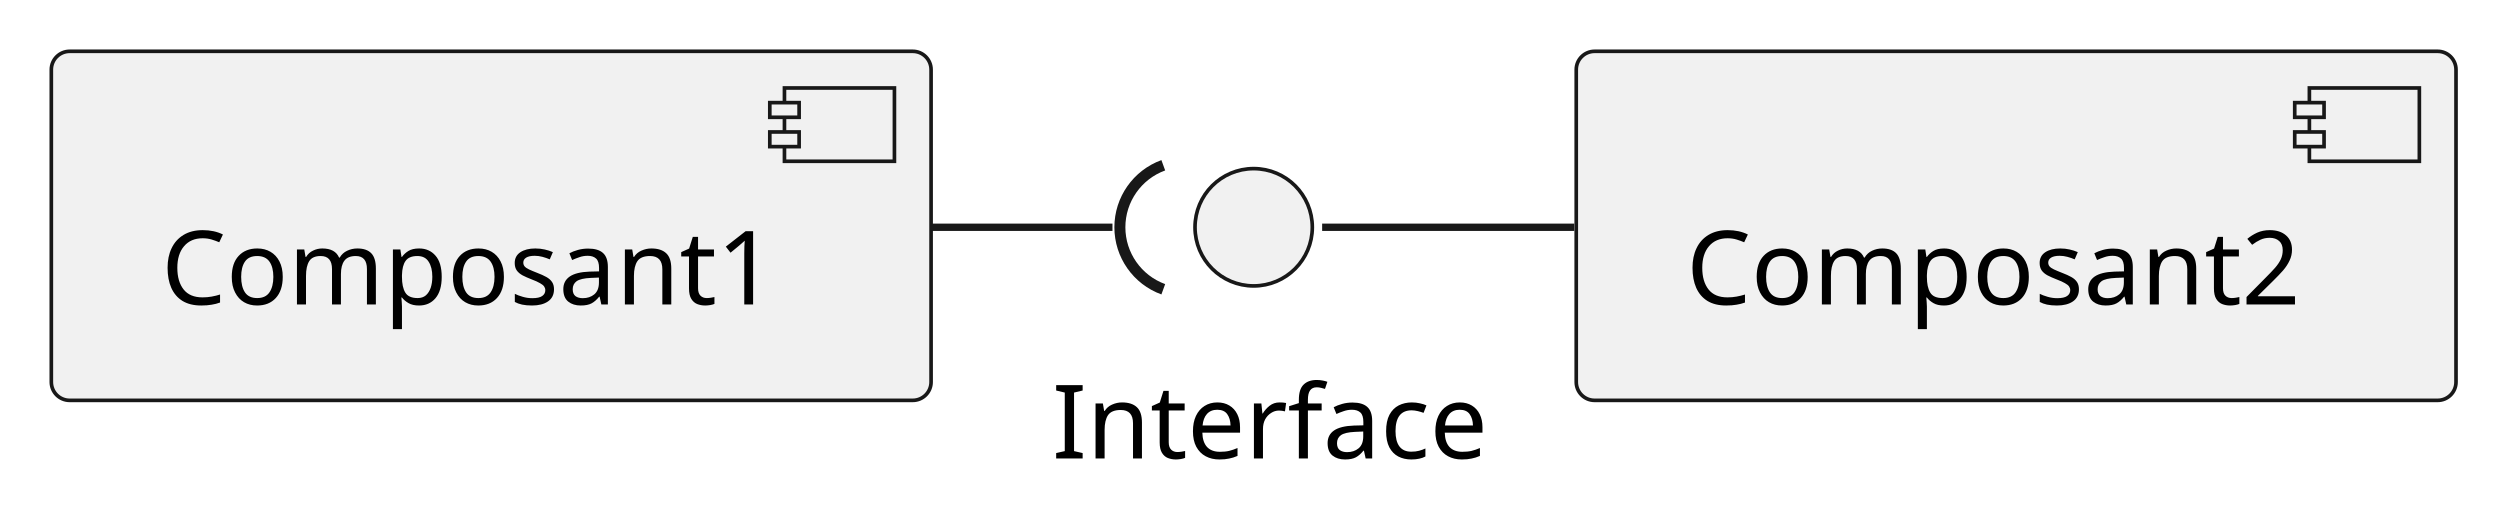
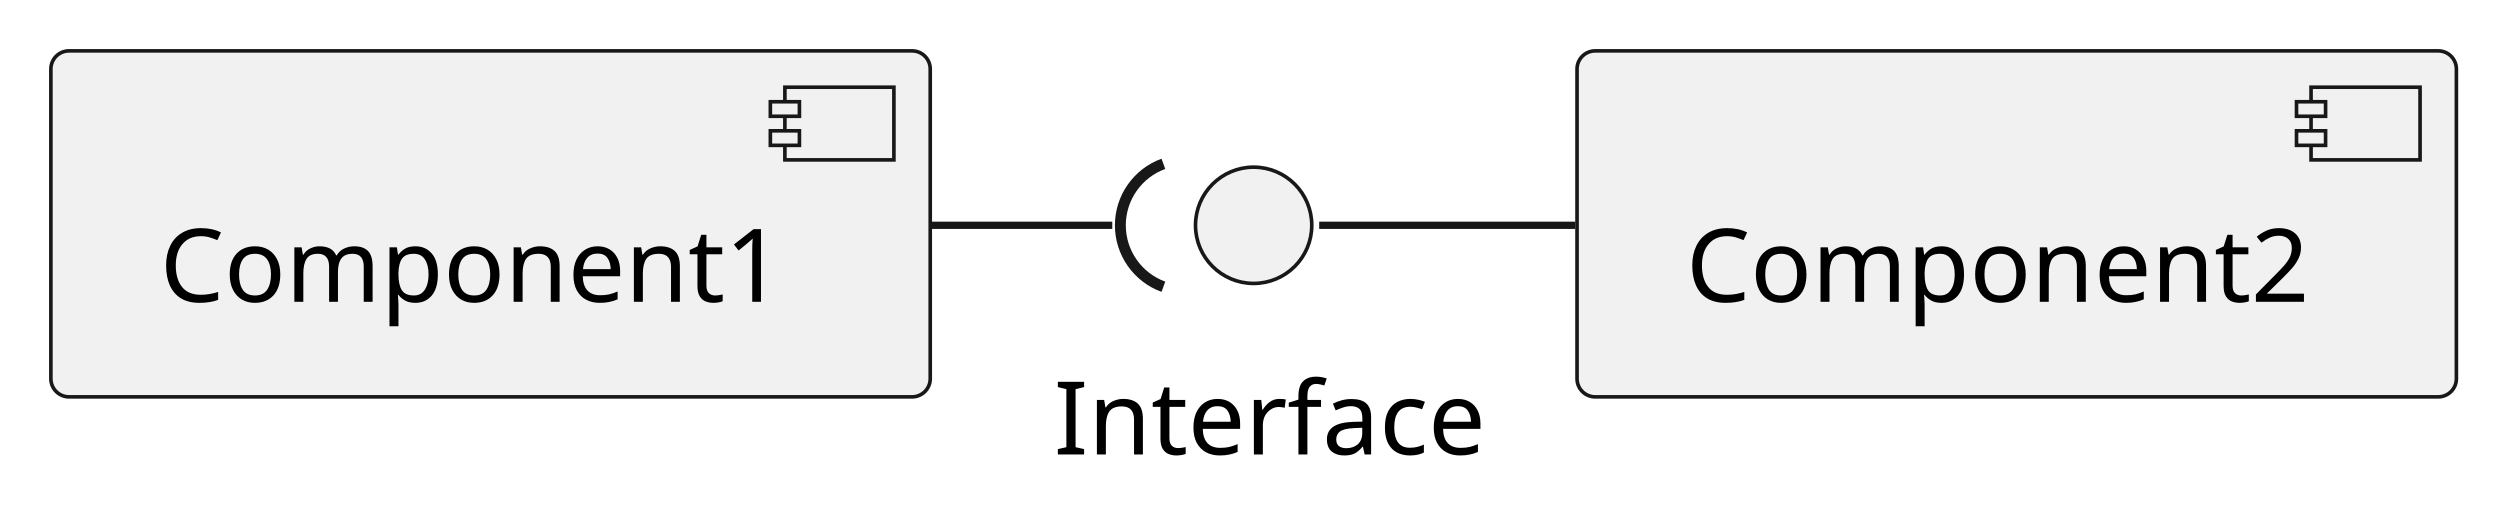
- <svg xmlns="http://www.w3.org/2000/svg" contentStyleType="text/css" height="71px" preserveAspectRatio="none" style="width:341px;height:71px;background:#FFFFFF;" version="1.1" viewBox="0 0 341 71" width="341px" zoomAndPan="magnify">
+ <svg xmlns="http://www.w3.org/2000/svg" contentStyleType="text/css" height="71px" preserveAspectRatio="none" style="width:344px;height:71px;background:#FFFFFF;" version="1.1" viewBox="0 0 344 71" width="344px" zoomAndPan="magnify">
  <defs />
  <g>
-     <g id="elem_Composant1">
-       <rect fill="#F1F1F1" height="47.609" rx="2.5" ry="2.5" style="stroke:#181818;stroke-width:0.5;" width="120" x="7" y="7" />
-       <rect fill="#F1F1F1" height="10" style="stroke:#181818;stroke-width:0.5;" width="15" x="107" y="12" />
-       <rect fill="#F1F1F1" height="2" style="stroke:#181818;stroke-width:0.5;" width="4" x="105" y="14" />
-       <rect fill="#F1F1F1" height="2" style="stroke:#181818;stroke-width:0.5;" width="4" x="105" y="18" />
-       <text fill="#000000" font-family="sans-serif" font-size="14" lengthAdjust="spacing" textLength="80" x="22" y="41.533">Composant1</text>
+     <g id="elem_Component1">
+       <rect fill="#F1F1F1" height="47.609" rx="2.5" ry="2.5" style="stroke:#181818;stroke-width:0.5;" width="121" x="7" y="7" />
+       <rect fill="#F1F1F1" height="10" style="stroke:#181818;stroke-width:0.5;" width="15" x="108" y="12" />
+       <rect fill="#F1F1F1" height="2" style="stroke:#181818;stroke-width:0.5;" width="4" x="106" y="14" />
+       <rect fill="#F1F1F1" height="2" style="stroke:#181818;stroke-width:0.5;" width="4" x="106" y="18" />
+       <text fill="#000000" font-family="sans-serif" font-size="14" lengthAdjust="spacing" textLength="81" x="22" y="41.533">Component1</text>
    </g>
-     <g id="elem_Composant2">
-       <rect fill="#F1F1F1" height="47.609" rx="2.5" ry="2.5" style="stroke:#181818;stroke-width:0.5;" width="120" x="215" y="7" />
-       <rect fill="#F1F1F1" height="10" style="stroke:#181818;stroke-width:0.5;" width="15" x="315" y="12" />
-       <rect fill="#F1F1F1" height="2" style="stroke:#181818;stroke-width:0.5;" width="4" x="313" y="14" />
-       <rect fill="#F1F1F1" height="2" style="stroke:#181818;stroke-width:0.5;" width="4" x="313" y="18" />
-       <text fill="#000000" font-family="sans-serif" font-size="14" lengthAdjust="spacing" textLength="80" x="230" y="41.533">Composant2</text>
+     <g id="elem_Component2">
+       <rect fill="#F1F1F1" height="47.609" rx="2.5" ry="2.5" style="stroke:#181818;stroke-width:0.5;" width="121" x="217" y="7" />
+       <rect fill="#F1F1F1" height="10" style="stroke:#181818;stroke-width:0.5;" width="15" x="318" y="12" />
+       <rect fill="#F1F1F1" height="2" style="stroke:#181818;stroke-width:0.5;" width="4" x="316" y="14" />
+       <rect fill="#F1F1F1" height="2" style="stroke:#181818;stroke-width:0.5;" width="4" x="316" y="18" />
+       <text fill="#000000" font-family="sans-serif" font-size="14" lengthAdjust="spacing" textLength="81" x="232" y="41.533">Component2</text>
    </g>
    <g id="elem_Interface">
-       <ellipse cx="171" cy="31" fill="#F1F1F1" rx="8" ry="8" style="stroke:#181818;stroke-width:0.5;" />
-       <text fill="#000000" font-family="sans-serif" font-size="14" lengthAdjust="spacing" textLength="55" x="143.5" y="62.533">Interface</text>
+       <ellipse cx="172.5" cy="31" fill="#F1F1F1" rx="8" ry="8" style="stroke:#181818;stroke-width:0.5;" />
+       <text fill="#000000" font-family="sans-serif" font-size="14" lengthAdjust="spacing" textLength="55" x="145" y="62.533">Interface</text>
    </g>
-     <g id="link_Composant1_Interface">
-       <path d="M127.12,31 C135.33,31 143.53,31 151.74,31 " fill="none" id="Composant1-to-Interface" style="stroke:#181818;stroke-width:1.0;" />
-       <path d="M158.672,22.543 A9,9 0 0 0 158.672 39.457" fill="none" style="stroke:#181818;stroke-width:1.5;" />
+     <g id="link_Component1_Interface">
+       <path d="M128.2,31 C136.49,31 144.77,31 153.05,31 " fill="none" id="Component1-to-Interface" style="stroke:#181818;stroke-width:1.0;" />
+       <path d="M160.082,22.543 A9,9 0 0 0 160.082 39.457" fill="none" style="stroke:#181818;stroke-width:1.5;" />
    </g>
-     <g id="link_Interface_Composant2">
-       <path d="M180.34,31 C191.81,31 203.27,31 214.73,31 " fill="none" id="Interface-Composant2" style="stroke:#181818;stroke-width:1.0;" />
+     <g id="link_Interface_Component2">
+       <path d="M181.52,31 C193.27,31 205.02,31 216.76,31 " fill="none" id="Interface-Component2" style="stroke:#181818;stroke-width:1.0;" />
    </g>
  </g>
</svg>
